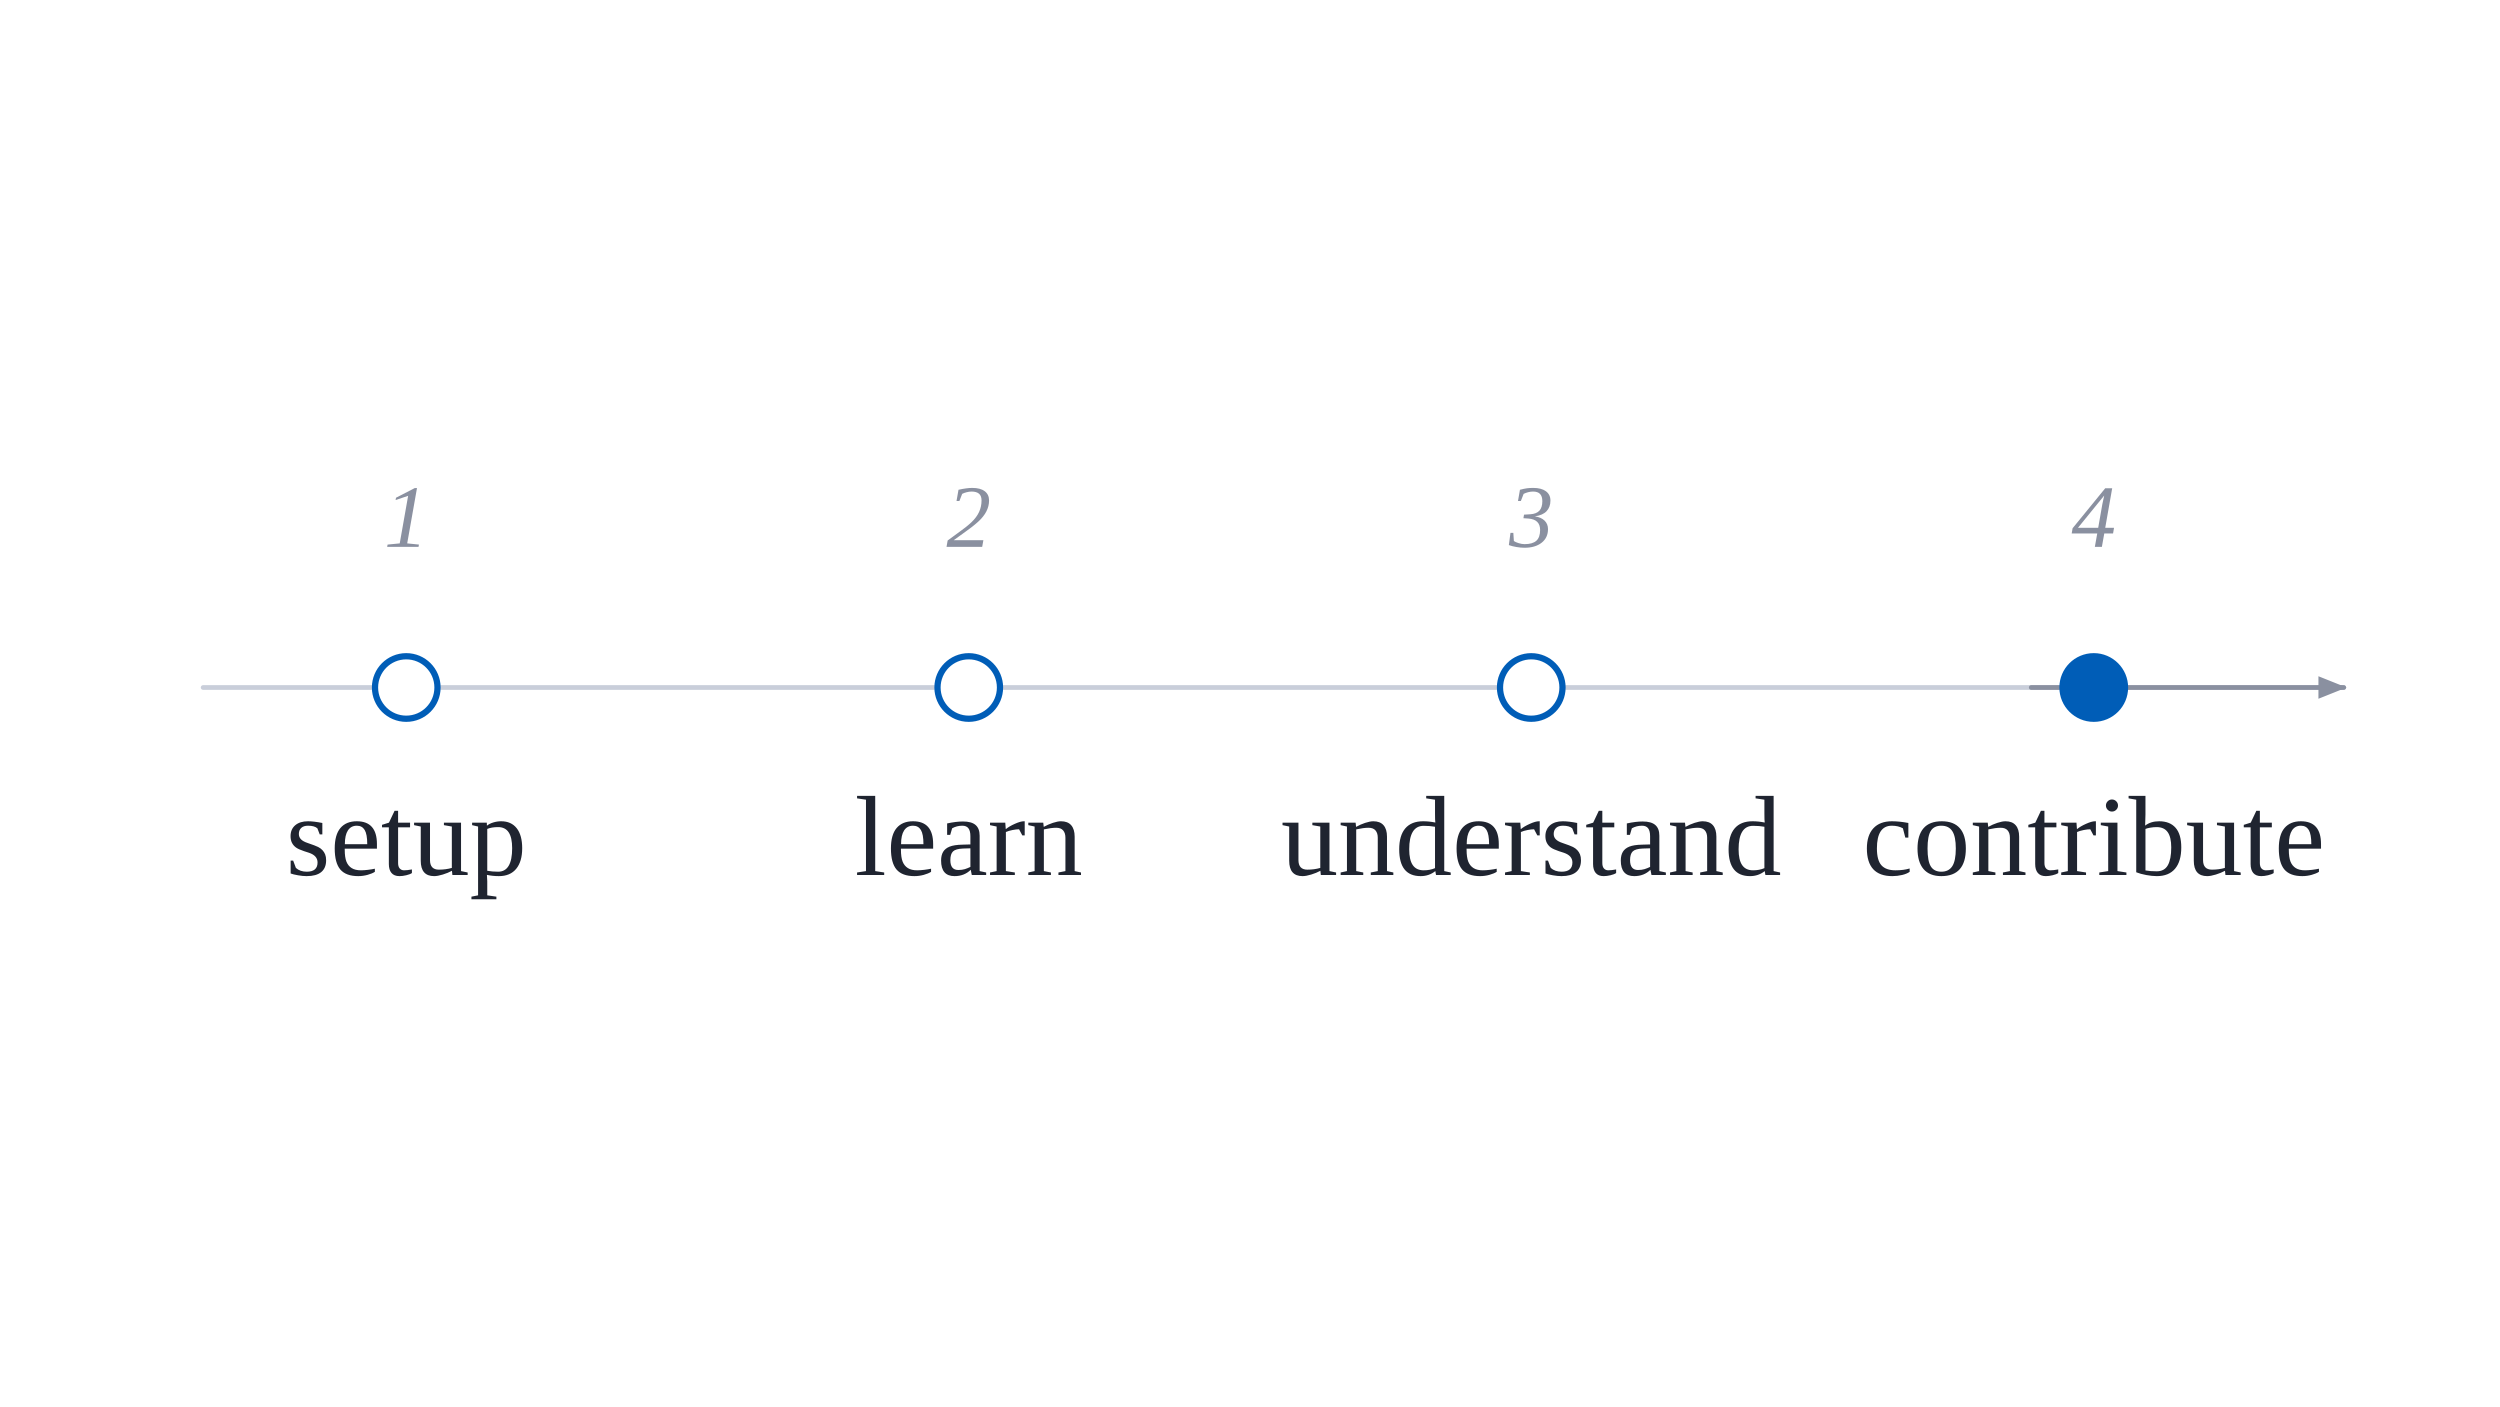
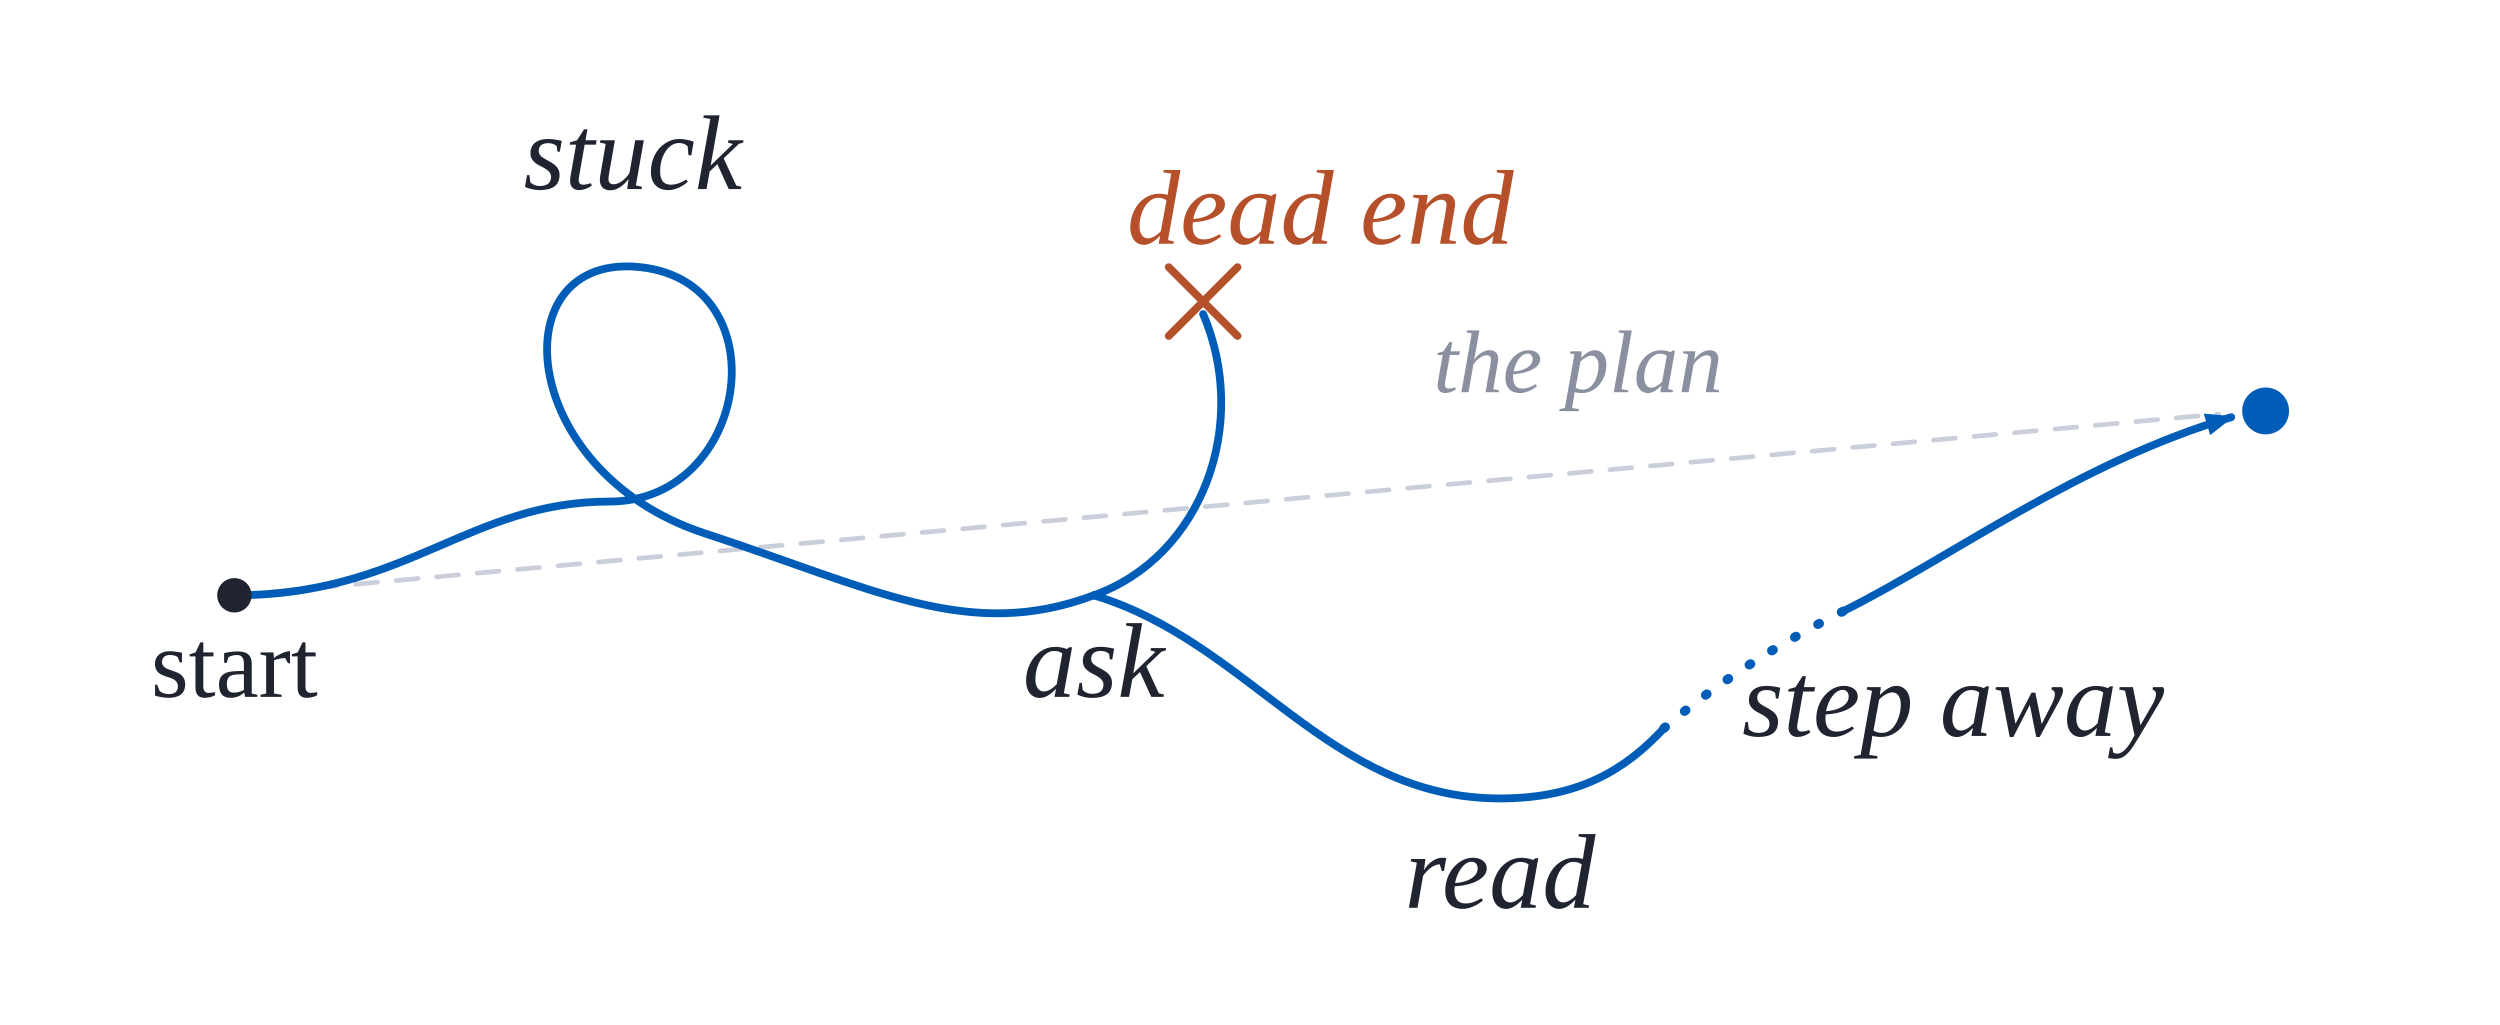
- <svg class="mv-fig" viewBox="0 0 1600 900" role="img" aria-label="Setup, learn, understand, contribute">
+ <svg class="mv-fig" viewBox="0 179 1600 656" role="img" aria-label="Setup, learn, understand, contribute">
  <defs>
    <marker id="guide-mi" viewBox="0 0 10 10" refX="9" refY="5" markerUnits="userSpaceOnUse" markerWidth="18" markerHeight="18" orient="auto">
      <path d="M0 1L10 5L0 9z" style="fill:var(--m-on-surface,#1f2430)" />
    </marker>
    <marker id="guide-mb" viewBox="0 0 10 10" refX="9" refY="5" markerUnits="userSpaceOnUse" markerWidth="18" markerHeight="18" orient="auto">
      <path d="M0 1L10 5L0 9z" style="fill:var(--m-primary,#005db7)" />
    </marker>
    <marker id="guide-mr" viewBox="0 0 10 10" refX="9" refY="5" markerUnits="userSpaceOnUse" markerWidth="18" markerHeight="18" orient="auto">
      <path d="M0 1L10 5L0 9z" style="fill:var(--fig-accent,#b5502a)" />
    </marker>
    <marker id="guide-mg" viewBox="0 0 10 10" refX="9" refY="5" markerUnits="userSpaceOnUse" markerWidth="18" markerHeight="18" orient="auto">
      <path d="M0 1L10 5L0 9z" style="fill:var(--m-outline,#8a90a0)" />
    </marker>
  </defs>
-   <line x1="130.0" y1="440.0" x2="1500.0" y2="440.0" stroke-width="3" stroke-linecap="round" style="stroke:var(--fig-line,#c9ceda)" />
-   <line x1="1300.0" y1="440.0" x2="1500.0" y2="440.0" stroke-width="3" stroke-linecap="round" marker-end="url(#guide-mg)" style="stroke:var(--m-outline,#8a90a0)" />
-   <circle cx="260.0" cy="440.0" r="20" stroke-width="4" style="fill:var(--fig-bg,#ffffff);stroke:var(--m-primary,#005db7)" />
-   <text x="260" y="350" font-size="57" text-anchor="middle" font-style="italic" style="fill:var(--m-outline,#8a90a0)">1</text>
-   <text x="260" y="560" font-size="73" text-anchor="middle" font-style="normal" style="fill:var(--m-on-surface,#1f2430)">setup</text>
-   <circle cx="620.0" cy="440.0" r="20" stroke-width="4" style="fill:var(--fig-bg,#ffffff);stroke:var(--m-primary,#005db7)" />
-   <text x="620" y="350" font-size="57" text-anchor="middle" font-style="italic" style="fill:var(--m-outline,#8a90a0)">2</text>
-   <text x="620" y="560" font-size="73" text-anchor="middle" font-style="normal" style="fill:var(--m-on-surface,#1f2430)">learn</text>
-   <circle cx="980.0" cy="440.0" r="20" stroke-width="4" style="fill:var(--fig-bg,#ffffff);stroke:var(--m-primary,#005db7)" />
-   <text x="980" y="350" font-size="57" text-anchor="middle" font-style="italic" style="fill:var(--m-outline,#8a90a0)">3</text>
-   <text x="980" y="560" font-size="73" text-anchor="middle" font-style="normal" style="fill:var(--m-on-surface,#1f2430)">understand</text>
-   <circle cx="1340.0" cy="440.0" r="20" stroke-width="4" style="fill:var(--m-primary,#005db7);stroke:var(--m-primary,#005db7)" />
-   <text x="1340" y="350" font-size="57" text-anchor="middle" font-style="italic" style="fill:var(--m-outline,#8a90a0)">4</text>
-   <text x="1340" y="560" font-size="73" text-anchor="middle" font-style="normal" style="fill:var(--m-on-surface,#1f2430)">contribute</text>
+   <line x1="150.0" y1="560.0" x2="1420.0" y2="444.0" stroke-width="3" stroke-linecap="round" stroke-dasharray="14 12" style="stroke:var(--fig-line,#c9ceda)" />
+   <text x="1010" y="430" font-size="57" text-anchor="middle" font-style="italic" style="fill:var(--m-outline,#8a90a0)">the plan</text>
+   <path d="M150 560 C 260 560 300 500 390 500 C 480 500 500 360 410 350 C 320 340 330 480 450 520 C 560 556 620 590 700 560" fill="none" stroke-width="5" stroke-linecap="round" style="stroke:var(--m-primary,#005db7)" />
+   <path d="M700 560 C 770 535 800 450 770 380" fill="none" stroke-width="5" stroke-linecap="round" style="stroke:var(--m-primary,#005db7)" />
+   <line x1="748.0" y1="350.0" x2="792.0" y2="394.0" stroke-width="5" stroke-linecap="round" style="stroke:var(--fig-accent,#b5502a)" />
+   <line x1="792.0" y1="350.0" x2="748.0" y2="394.0" stroke-width="5" stroke-linecap="round" style="stroke:var(--fig-accent,#b5502a)" />
+   <path d="M700 560 C 800 590 850 690 960 690 C 1010 690 1040 672 1065 645" fill="none" stroke-width="5" stroke-linecap="round" style="stroke:var(--m-primary,#005db7)" />
+   <path d="M1065 645 C 1100 615 1140 590 1180 570" fill="none" stroke-width="6" stroke-linecap="round" stroke-dasharray="1 16" style="stroke:var(--m-primary,#005db7)" />
+   <path d="M1180 570 C 1250 535 1330 475 1428 446" fill="none" stroke-width="5" stroke-linecap="round" marker-end="url(#guide-mb)" style="stroke:var(--m-primary,#005db7)" />
+   <circle cx="150.0" cy="560.0" r="11" style="fill:var(--m-on-surface,#1f2430)" />
+   <circle cx="1450.0" cy="442.0" r="15" style="fill:var(--m-primary,#005db7)" />
+   <text x="405" y="300" font-size="68" text-anchor="middle" font-style="italic" style="fill:var(--m-on-surface,#1f2430)">stuck</text>
+   <text x="845" y="335" font-size="68" text-anchor="middle" font-style="italic" style="fill:var(--fig-accent,#b5502a)">dead end</text>
+   <text x="700" y="625" font-size="68" text-anchor="middle" font-style="italic" style="fill:var(--m-on-surface,#1f2430)">ask</text>
+   <text x="960" y="760" font-size="68" text-anchor="middle" font-style="italic" style="fill:var(--m-on-surface,#1f2430)">read</text>
+   <text x="1250" y="650" font-size="68" text-anchor="middle" font-style="italic" style="fill:var(--m-on-surface,#1f2430)">step away</text>
+   <text x="150" y="625" font-size="62" text-anchor="middle" font-style="normal" style="fill:var(--m-on-surface,#1f2430)">start</text>
</svg>
